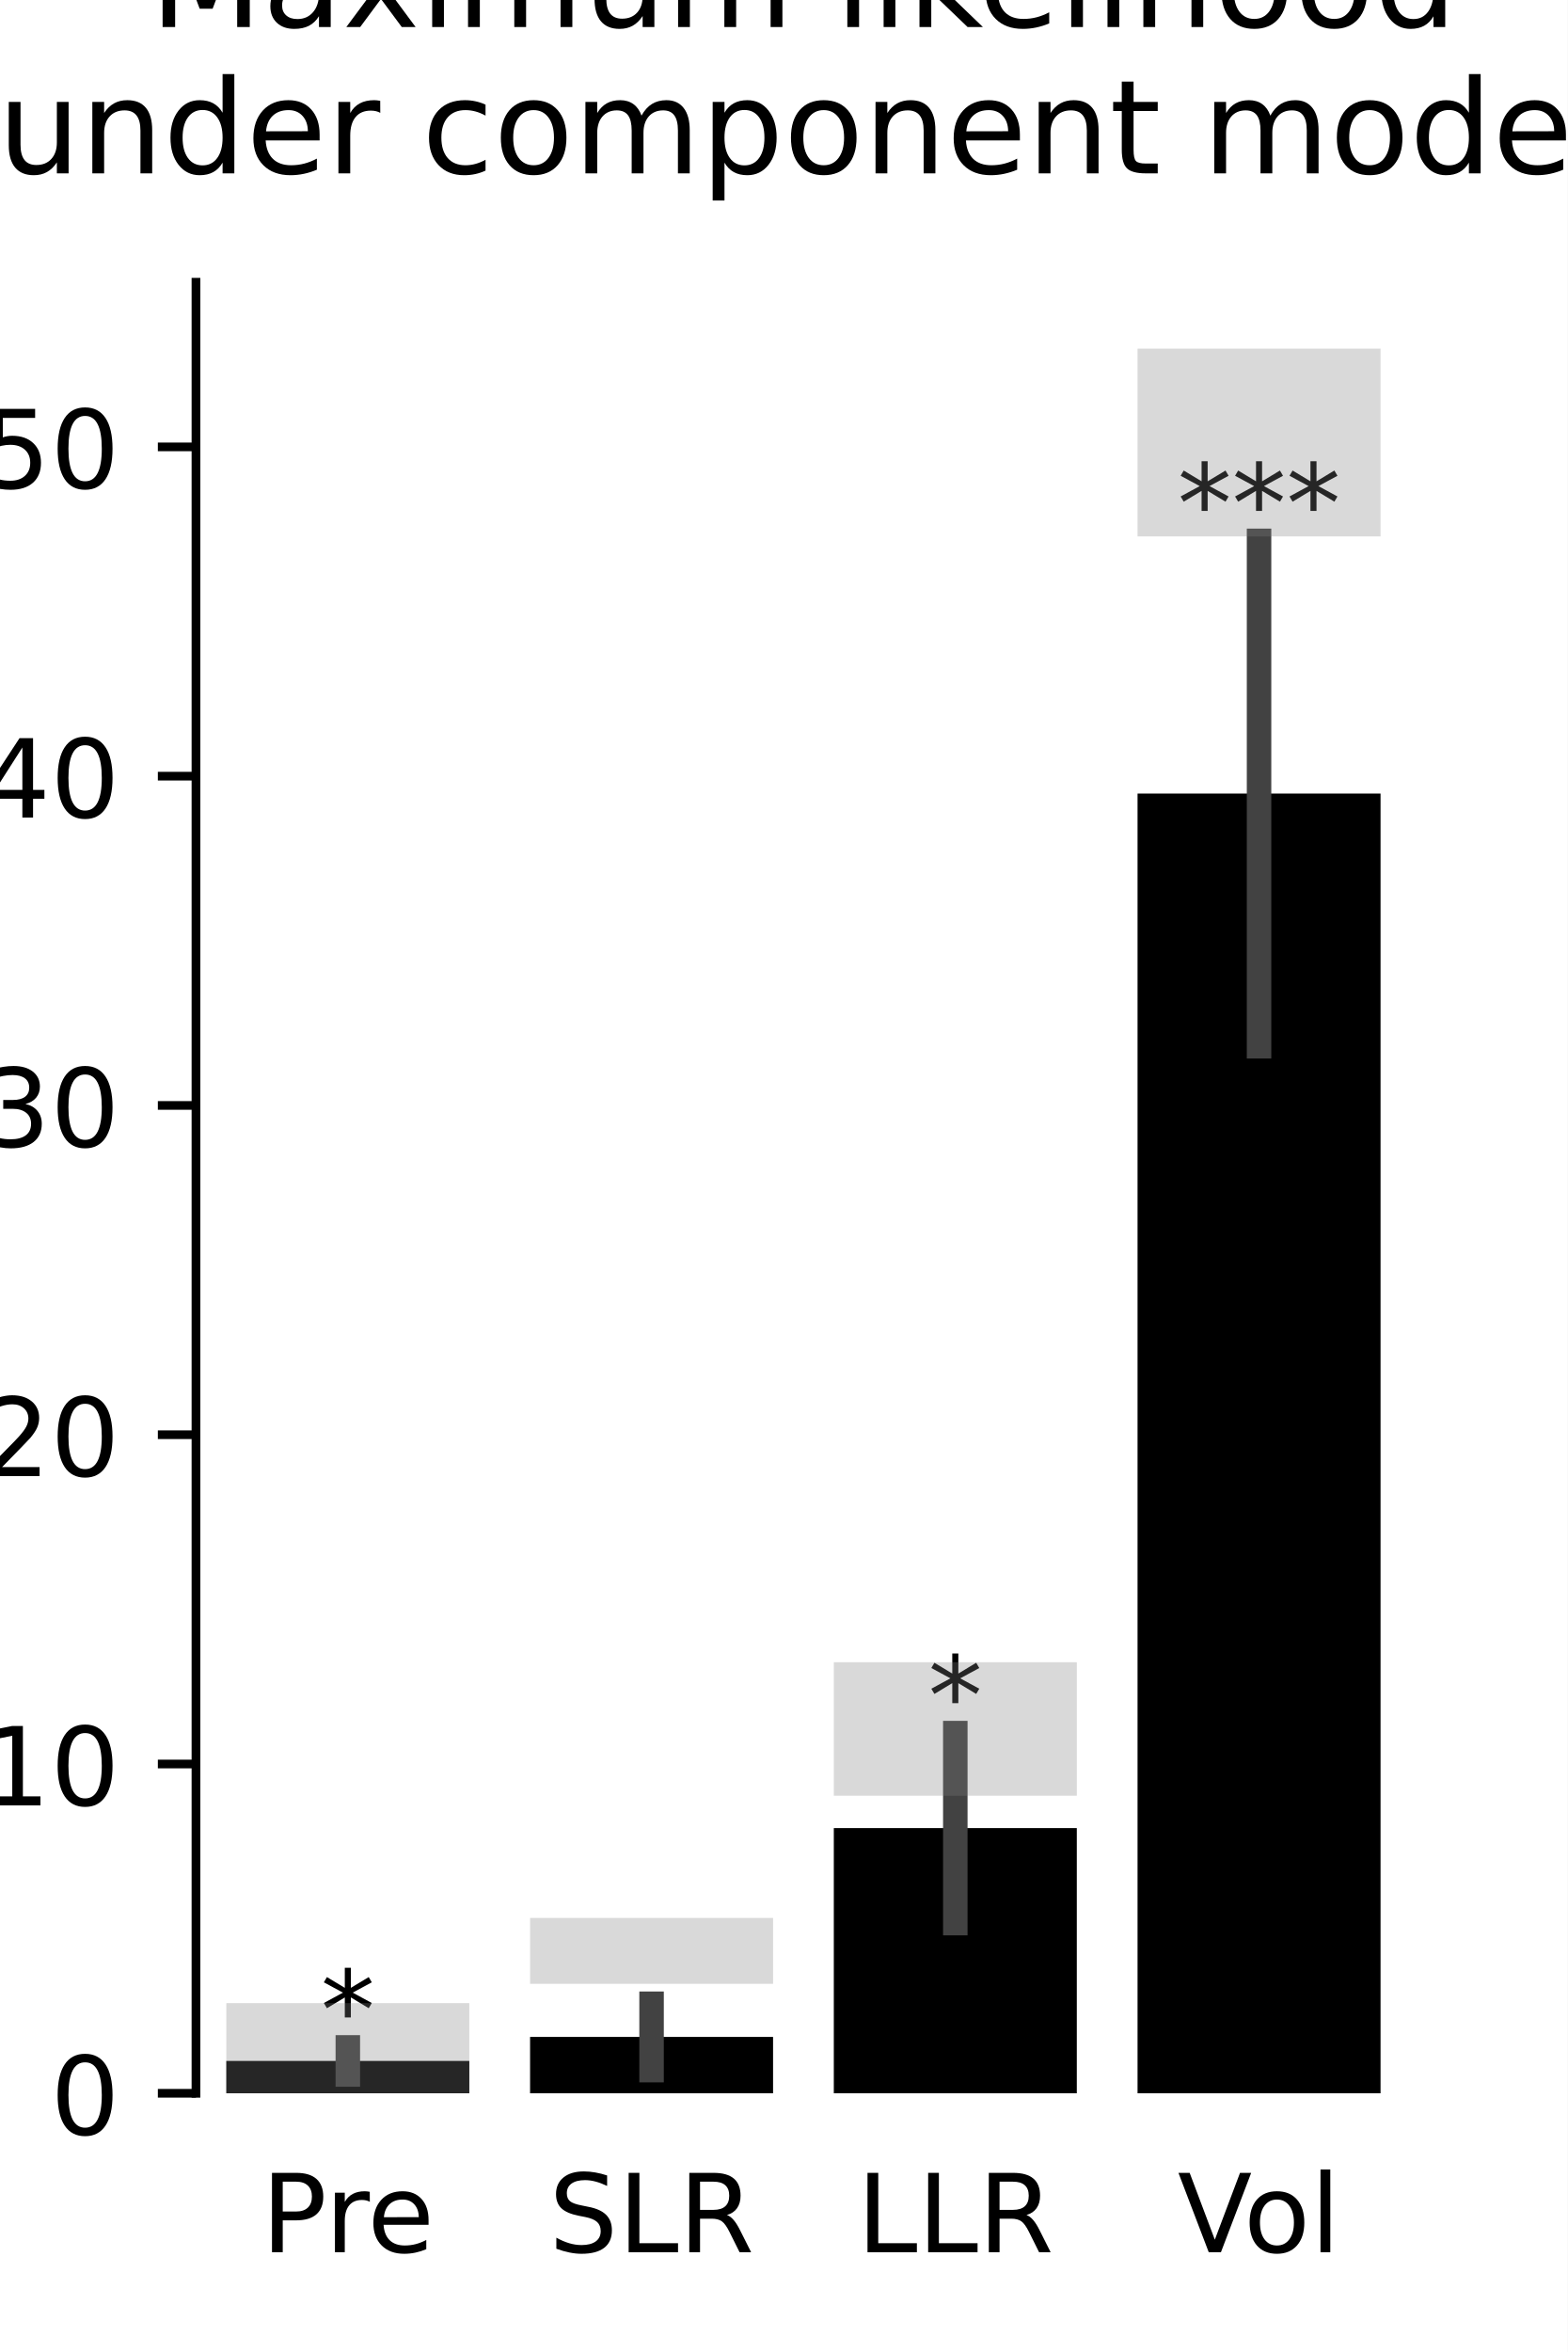
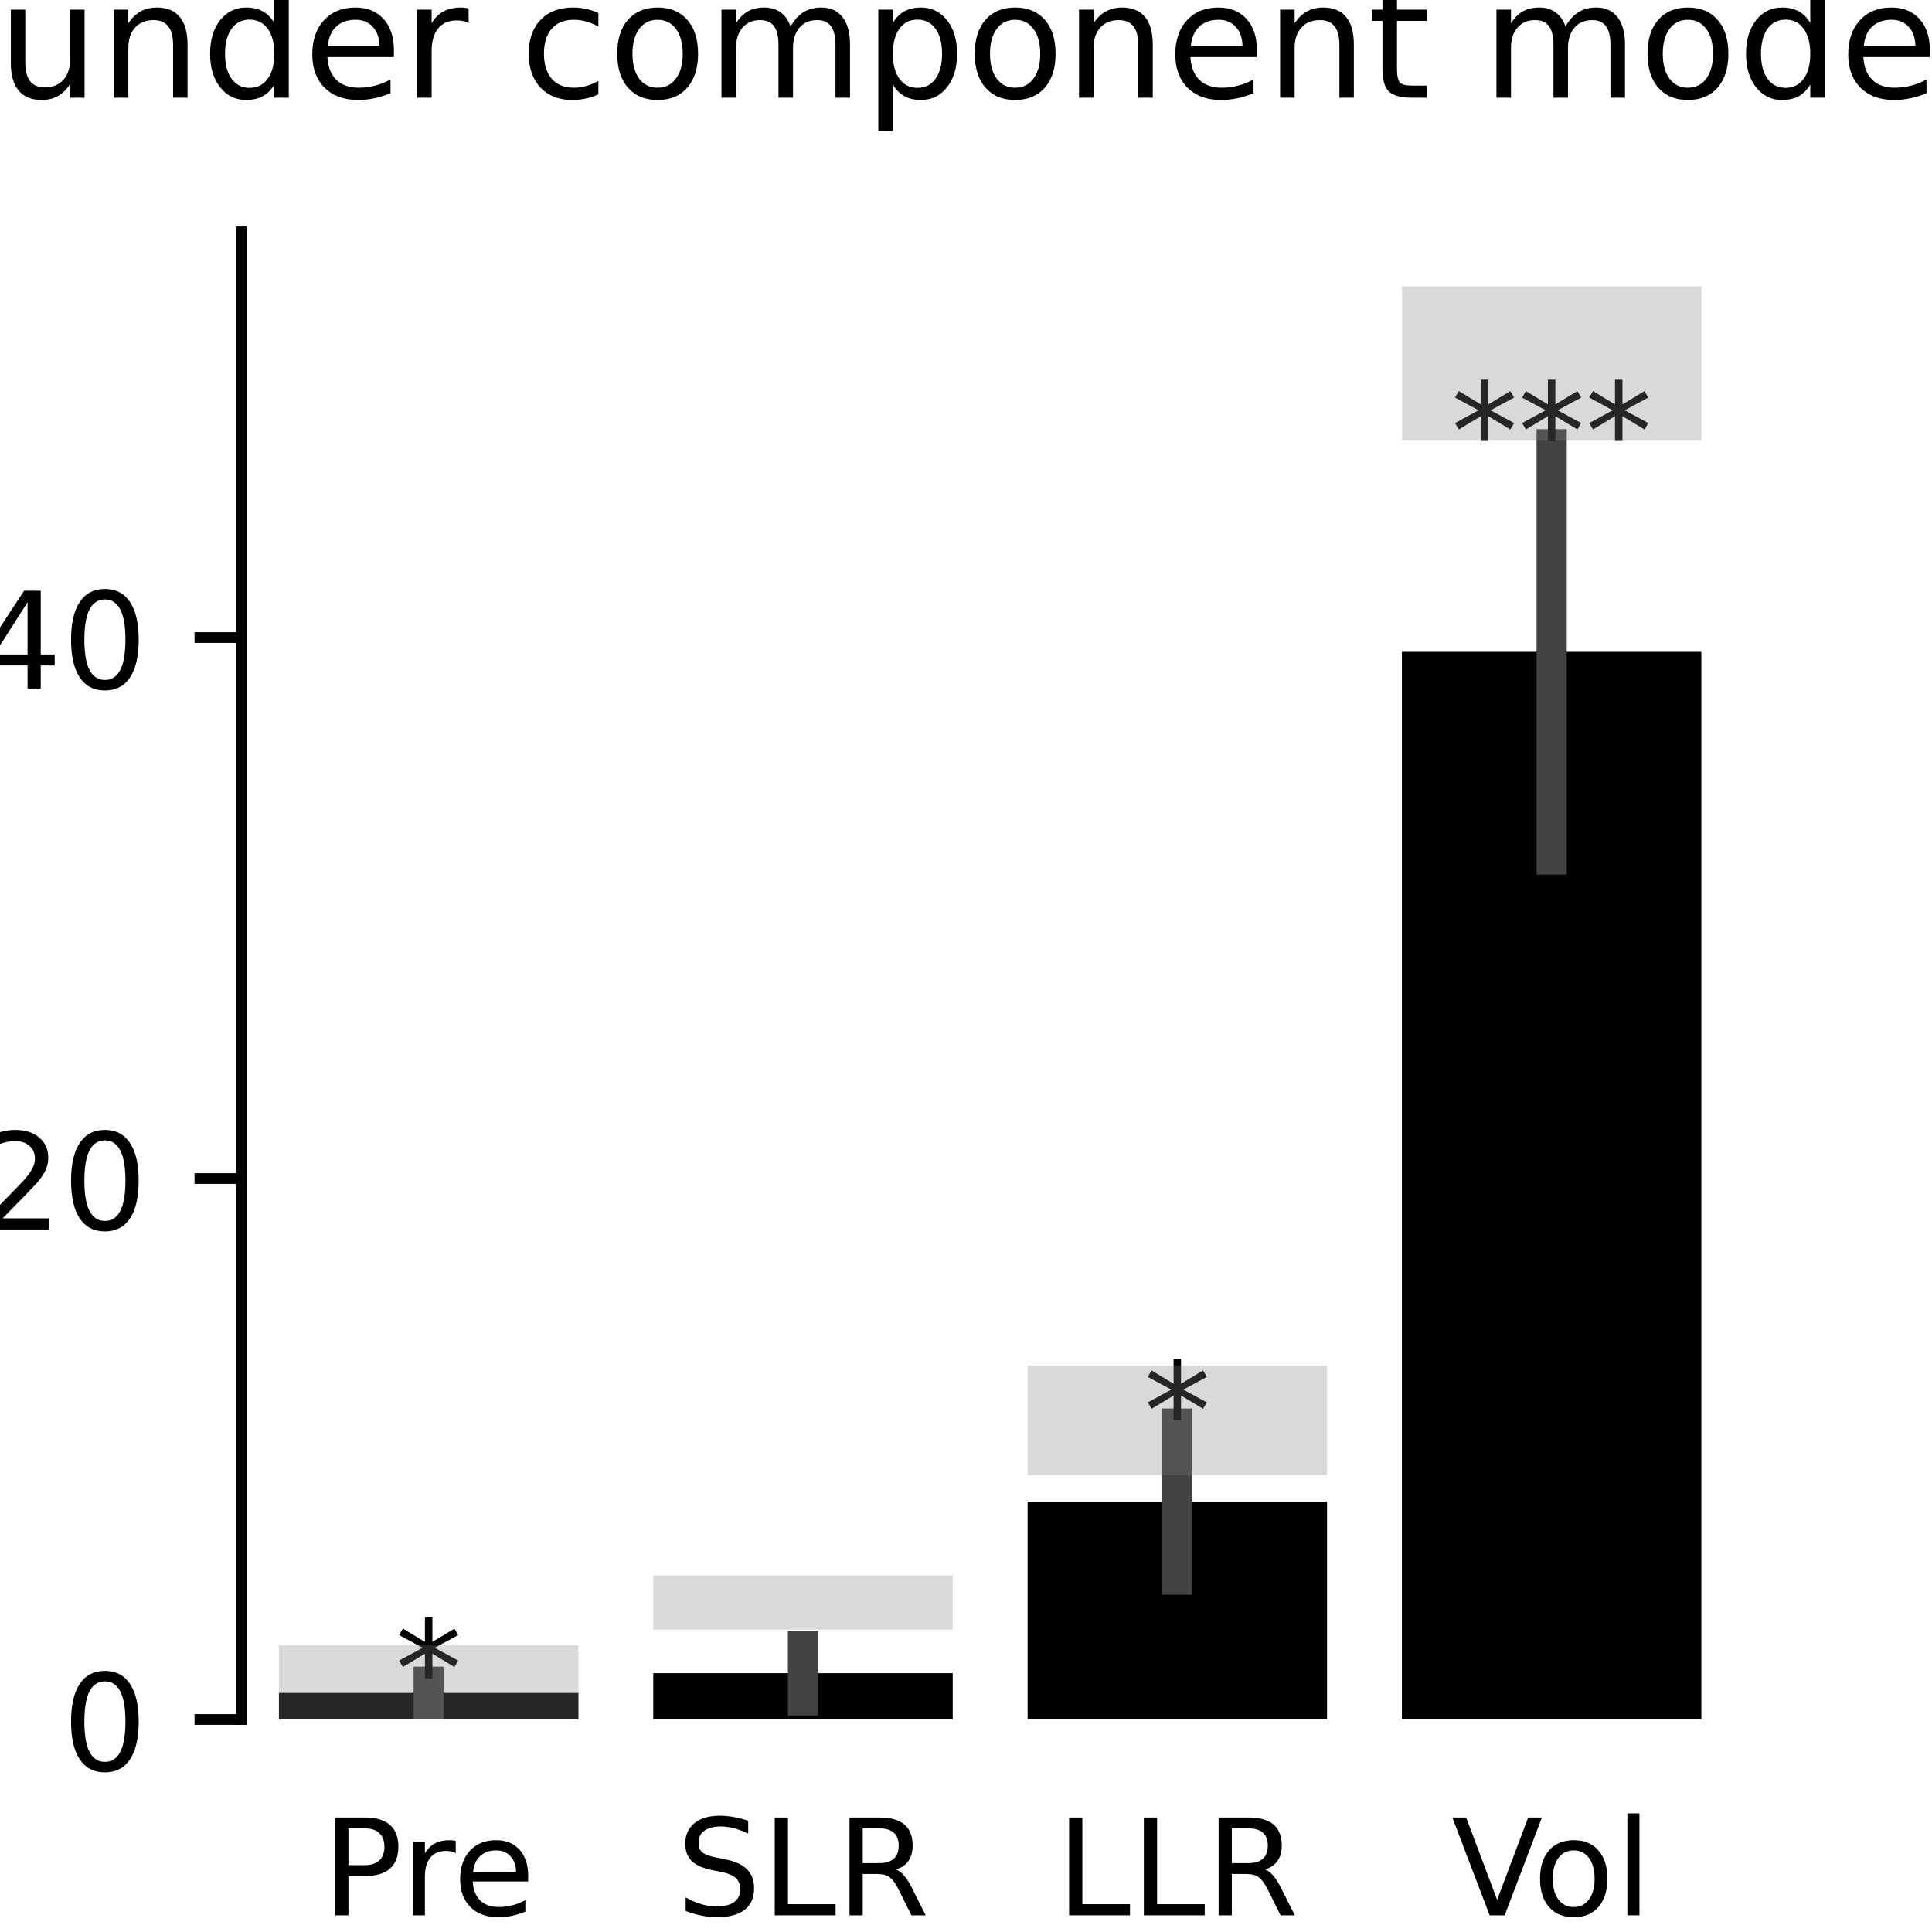
- <svg xmlns="http://www.w3.org/2000/svg" xmlns:xlink="http://www.w3.org/1999/xlink" width="144pt" height="216pt" viewBox="0 0 144 216" version="1.1">
+ <svg xmlns="http://www.w3.org/2000/svg" xmlns:xlink="http://www.w3.org/1999/xlink" width="144pt" height="144pt" viewBox="0 0 144 144" version="1.1">
  <defs>
    <style type="text/css">*{stroke-linejoin: round; stroke-linecap: butt}</style>
  </defs>
  <g id="figure_1">
    <g id="patch_1">
-       <path d="M 0 216  L 144 216  L 144 0  L 0 0  z " style="fill: #ffffff" />
+       <path d="M 0 144  L 144 144  L 144 0  L 0 0  z " style="fill: #ffffff" />
    </g>
    <g id="axes_1">
      <g id="patch_2">
-         <path d="M 18 192.24  L 129.6 192.24  L 129.6 25.92  L 18 25.92  z " style="fill: #ffffff" />
+         <path d="M 18 128.16  L 129.6 128.16  L 129.6 17.28  L 18 17.28  z " style="fill: #ffffff" />
      </g>
      <g id="patch_3">
-         <path d="M 20.79 192.24  L 43.11 192.24  L 43.11 189.27  L 20.79 189.27  z " clip-path="url(#p75a72fa72f)" />
+         <path d="M 20.79 128.16  L 43.11 128.16  L 43.11 126.18  L 20.79 126.18  z " clip-path="url(#p893d256f00)" />
      </g>
      <g id="patch_4">
-         <path d="M 48.69 192.24  L 71.01 192.24  L 71.01 187.064  L 48.69 187.064  z " clip-path="url(#p75a72fa72f)" />
+         <path d="M 48.69 128.16  L 71.01 128.16  L 71.01 124.71  L 48.69 124.71  z " clip-path="url(#p893d256f00)" />
      </g>
      <g id="patch_5">
-         <path d="M 76.59 192.24  L 98.91 192.24  L 98.91 167.885  L 76.59 167.885  z " clip-path="url(#p75a72fa72f)" />
+         <path d="M 76.59 128.16  L 98.91 128.16  L 98.91 111.924  L 76.59 111.924  z " clip-path="url(#p893d256f00)" />
      </g>
      <g id="patch_6">
-         <path d="M 104.49 192.24  L 126.81 192.24  L 126.81 72.878  L 104.49 72.878  z " clip-path="url(#p75a72fa72f)" />
+         <path d="M 104.49 128.16  L 126.81 128.16  L 126.81 48.585  L 104.49 48.585  z " clip-path="url(#p893d256f00)" />
      </g>
      <g id="matplotlib.axis_1">
        <g id="xtick_1">
          <g id="text_1">
-             <g transform="translate(24.00313 206.8384) scale(0.1 -0.1)">
+             <g transform="translate(24.00313 142.7584) scale(0.1 -0.1)">
              <defs>
                <path id="DejaVuSans-50" d="M 1259 4147  L 1259 2394  L 2053 2394  Q 2494 2394 2734 2622  Q 2975 2850 2975 3272  Q 2975 3691 2734 3919  Q 2494 4147 2053 4147  L 1259 4147  z M 628 4666  L 2053 4666  Q 2838 4666 3239 4311  Q 3641 3956 3641 3272  Q 3641 2581 3239 2228  Q 2838 1875 2053 1875  L 1259 1875  L 1259 0  L 628 0  L 628 4666  z " transform="scale(0.015625)" />
                <path id="DejaVuSans-72" d="M 2631 2963  Q 2534 3019 2420 3045  Q 2306 3072 2169 3072  Q 1681 3072 1420 2755  Q 1159 2438 1159 1844  L 1159 0  L 581 0  L 581 3500  L 1159 3500  L 1159 2956  Q 1341 3275 1631 3429  Q 1922 3584 2338 3584  Q 2397 3584 2469 3576  Q 2541 3569 2628 3553  L 2631 2963  z " transform="scale(0.015625)" />
                <path id="DejaVuSans-65" d="M 3597 1894  L 3597 1613  L 953 1613  Q 991 1019 1311 708  Q 1631 397 2203 397  Q 2534 397 2845 478  Q 3156 559 3463 722  L 3463 178  Q 3153 47 2828 -22  Q 2503 -91 2169 -91  Q 1331 -91 842 396  Q 353 884 353 1716  Q 353 2575 817 3079  Q 1281 3584 2069 3584  Q 2775 3584 3186 3129  Q 3597 2675 3597 1894  z M 3022 2063  Q 3016 2534 2758 2815  Q 2500 3097 2075 3097  Q 1594 3097 1305 2825  Q 1016 2553 972 2059  L 3022 2063  z " transform="scale(0.015625)" />
              </defs>
              <use xlink:href="#DejaVuSans-50" />
              <use xlink:href="#DejaVuSans-72" transform="translate(58.55273 0)" />
              <use xlink:href="#DejaVuSans-65" transform="translate(97.41602 0)" />
            </g>
          </g>
        </g>
        <g id="xtick_2">
          <g id="text_2">
-             <g transform="translate(50.41562 206.8384) scale(0.1 -0.1)">
+             <g transform="translate(50.41562 142.7584) scale(0.1 -0.1)">
              <defs>
                <path id="DejaVuSans-53" d="M 3425 4513  L 3425 3897  Q 3066 4069 2747 4153  Q 2428 4238 2131 4238  Q 1616 4238 1336 4038  Q 1056 3838 1056 3469  Q 1056 3159 1242 3001  Q 1428 2844 1947 2747  L 2328 2669  Q 3034 2534 3370 2195  Q 3706 1856 3706 1288  Q 3706 609 3251 259  Q 2797 -91 1919 -91  Q 1588 -91 1214 -16  Q 841 59 441 206  L 441 856  Q 825 641 1194 531  Q 1563 422 1919 422  Q 2459 422 2753 634  Q 3047 847 3047 1241  Q 3047 1584 2836 1778  Q 2625 1972 2144 2069  L 1759 2144  Q 1053 2284 737 2584  Q 422 2884 422 3419  Q 422 4038 858 4394  Q 1294 4750 2059 4750  Q 2388 4750 2728 4690  Q 3069 4631 3425 4513  z " transform="scale(0.015625)" />
                <path id="DejaVuSans-4c" d="M 628 4666  L 1259 4666  L 1259 531  L 3531 531  L 3531 0  L 628 0  L 628 4666  z " transform="scale(0.015625)" />
                <path id="DejaVuSans-52" d="M 2841 2188  Q 3044 2119 3236 1894  Q 3428 1669 3622 1275  L 4263 0  L 3584 0  L 2988 1197  Q 2756 1666 2539 1819  Q 2322 1972 1947 1972  L 1259 1972  L 1259 0  L 628 0  L 628 4666  L 2053 4666  Q 2853 4666 3247 4331  Q 3641 3997 3641 3322  Q 3641 2881 3436 2590  Q 3231 2300 2841 2188  z M 1259 4147  L 1259 2491  L 2053 2491  Q 2509 2491 2742 2702  Q 2975 2913 2975 3322  Q 2975 3731 2742 3939  Q 2509 4147 2053 4147  L 1259 4147  z " transform="scale(0.015625)" />
              </defs>
              <use xlink:href="#DejaVuSans-53" />
              <use xlink:href="#DejaVuSans-4c" transform="translate(63.47656 0)" />
              <use xlink:href="#DejaVuSans-52" transform="translate(119.1895 0)" />
            </g>
          </g>
        </g>
        <g id="xtick_3">
          <g id="text_3">
-             <g transform="translate(78.70391 206.8384) scale(0.1 -0.1)">
+             <g transform="translate(78.70391 142.7584) scale(0.1 -0.1)">
              <use xlink:href="#DejaVuSans-4c" />
              <use xlink:href="#DejaVuSans-4c" transform="translate(55.71289 0)" />
              <use xlink:href="#DejaVuSans-52" transform="translate(111.4258 0)" />
            </g>
          </g>
        </g>
        <g id="xtick_4">
          <g id="text_4">
-             <g transform="translate(108.1688 206.8384) scale(0.1 -0.1)">
+             <g transform="translate(108.1688 142.7584) scale(0.1 -0.1)">
              <defs>
                <path id="DejaVuSans-56" d="M 1831 0  L 50 4666  L 709 4666  L 2188 738  L 3669 4666  L 4325 4666  L 2547 0  L 1831 0  z " transform="scale(0.015625)" />
                <path id="DejaVuSans-6f" d="M 1959 3097  Q 1497 3097 1228 2736  Q 959 2375 959 1747  Q 959 1119 1226 758  Q 1494 397 1959 397  Q 2419 397 2687 759  Q 2956 1122 2956 1747  Q 2956 2369 2687 2733  Q 2419 3097 1959 3097  z M 1959 3584  Q 2709 3584 3137 3096  Q 3566 2609 3566 1747  Q 3566 888 3137 398  Q 2709 -91 1959 -91  Q 1206 -91 779 398  Q 353 888 353 1747  Q 353 2609 779 3096  Q 1206 3584 1959 3584  z " transform="scale(0.015625)" />
                <path id="DejaVuSans-6c" d="M 603 4863  L 1178 4863  L 1178 0  L 603 0  L 603 4863  z " transform="scale(0.015625)" />
              </defs>
              <use xlink:href="#DejaVuSans-56" />
              <use xlink:href="#DejaVuSans-6f" transform="translate(60.6582 0)" />
              <use xlink:href="#DejaVuSans-6c" transform="translate(121.8398 0)" />
            </g>
          </g>
        </g>
      </g>
      <g id="matplotlib.axis_2">
        <g id="ytick_1">
          <g id="line2d_1">
            <defs>
-               <path id="m1311a45d6e" d="M 0 0  L -3.5 0  " style="stroke: #000000; stroke-width: 0.8" />
+               <path id="m8b1f66bcbf" d="M 0 0  L -3.5 0  " style="stroke: #000000; stroke-width: 0.8" />
            </defs>
            <g>
-               <use xlink:href="#m1311a45d6e" x="18" y="192.24" style="stroke: #000000; stroke-width: 0.8" />
+               <use xlink:href="#m8b1f66bcbf" x="18" y="128.16" style="stroke: #000000; stroke-width: 0.8" />
            </g>
          </g>
          <g id="text_5">
-             <g transform="translate(4.6375 196.0392) scale(0.1 -0.1)">
+             <g transform="translate(4.6375 131.9592) scale(0.1 -0.1)">
              <defs>
                <path id="DejaVuSans-30" d="M 2034 4250  Q 1547 4250 1301 3770  Q 1056 3291 1056 2328  Q 1056 1369 1301 889  Q 1547 409 2034 409  Q 2525 409 2770 889  Q 3016 1369 3016 2328  Q 3016 3291 2770 3770  Q 2525 4250 2034 4250  z M 2034 4750  Q 2819 4750 3233 4129  Q 3647 3509 3647 2328  Q 3647 1150 3233 529  Q 2819 -91 2034 -91  Q 1250 -91 836 529  Q 422 1150 422 2328  Q 422 3509 836 4129  Q 1250 4750 2034 4750  z " transform="scale(0.015625)" />
              </defs>
              <use xlink:href="#DejaVuSans-30" />
            </g>
          </g>
        </g>
        <g id="ytick_2">
          <g id="line2d_2">
            <g>
-               <use xlink:href="#m1311a45d6e" x="18" y="162" style="stroke: #000000; stroke-width: 0.8" />
+               <use xlink:href="#m8b1f66bcbf" x="18" y="87.84" style="stroke: #000000; stroke-width: 0.8" />
            </g>
          </g>
          <g id="text_6">
-             <g transform="translate(-1.725 165.7992) scale(0.1 -0.1)">
-               <defs>
-                 <path id="DejaVuSans-31" d="M 794 531  L 1825 531  L 1825 4091  L 703 3866  L 703 4441  L 1819 4666  L 2450 4666  L 2450 531  L 3481 531  L 3481 0  L 794 0  L 794 531  z " transform="scale(0.015625)" />
-               </defs>
-               <use xlink:href="#DejaVuSans-31" />
+             <g transform="translate(-1.725 91.63922) scale(0.1 -0.1)">
+               <defs>
+                 <path id="DejaVuSans-32" d="M 1228 531  L 3431 531  L 3431 0  L 469 0  L 469 531  Q 828 903 1448 1529  Q 2069 2156 2228 2338  Q 2531 2678 2651 2914  Q 2772 3150 2772 3378  Q 2772 3750 2511 3984  Q 2250 4219 1831 4219  Q 1534 4219 1204 4116  Q 875 4013 500 3803  L 500 4441  Q 881 4594 1212 4672  Q 1544 4750 1819 4750  Q 2544 4750 2975 4387  Q 3406 4025 3406 3419  Q 3406 3131 3298 2873  Q 3191 2616 2906 2266  Q 2828 2175 2409 1742  Q 1991 1309 1228 531  z " transform="scale(0.015625)" />
+               </defs>
+               <use xlink:href="#DejaVuSans-32" />
              <use xlink:href="#DejaVuSans-30" transform="translate(63.62305 0)" />
            </g>
          </g>
        </g>
        <g id="ytick_3">
          <g id="line2d_3">
            <g>
-               <use xlink:href="#m1311a45d6e" x="18" y="131.76" style="stroke: #000000; stroke-width: 0.8" />
+               <use xlink:href="#m8b1f66bcbf" x="18" y="47.52" style="stroke: #000000; stroke-width: 0.8" />
            </g>
          </g>
          <g id="text_7">
-             <g transform="translate(-1.725 135.5592) scale(0.1 -0.1)">
-               <defs>
-                 <path id="DejaVuSans-32" d="M 1228 531  L 3431 531  L 3431 0  L 469 0  L 469 531  Q 828 903 1448 1529  Q 2069 2156 2228 2338  Q 2531 2678 2651 2914  Q 2772 3150 2772 3378  Q 2772 3750 2511 3984  Q 2250 4219 1831 4219  Q 1534 4219 1204 4116  Q 875 4013 500 3803  L 500 4441  Q 881 4594 1212 4672  Q 1544 4750 1819 4750  Q 2544 4750 2975 4387  Q 3406 4025 3406 3419  Q 3406 3131 3298 2873  Q 3191 2616 2906 2266  Q 2828 2175 2409 1742  Q 1991 1309 1228 531  z " transform="scale(0.015625)" />
-               </defs>
-               <use xlink:href="#DejaVuSans-32" />
-               <use xlink:href="#DejaVuSans-30" transform="translate(63.62305 0)" />
-             </g>
-           </g>
-         </g>
-         <g id="ytick_4">
-           <g id="line2d_4">
-             <g>
-               <use xlink:href="#m1311a45d6e" x="18" y="101.52" style="stroke: #000000; stroke-width: 0.8" />
-             </g>
-           </g>
-           <g id="text_8">
-             <g transform="translate(-1.725 105.3192) scale(0.1 -0.1)">
-               <defs>
-                 <path id="DejaVuSans-33" d="M 2597 2516  Q 3050 2419 3304 2112  Q 3559 1806 3559 1356  Q 3559 666 3084 287  Q 2609 -91 1734 -91  Q 1441 -91 1130 -33  Q 819 25 488 141  L 488 750  Q 750 597 1062 519  Q 1375 441 1716 441  Q 2309 441 2620 675  Q 2931 909 2931 1356  Q 2931 1769 2642 2001  Q 2353 2234 1838 2234  L 1294 2234  L 1294 2753  L 1863 2753  Q 2328 2753 2575 2939  Q 2822 3125 2822 3475  Q 2822 3834 2567 4026  Q 2313 4219 1838 4219  Q 1578 4219 1281 4162  Q 984 4106 628 3988  L 628 4550  Q 988 4650 1302 4700  Q 1616 4750 1894 4750  Q 2613 4750 3031 4423  Q 3450 4097 3450 3541  Q 3450 3153 3228 2886  Q 3006 2619 2597 2516  z " transform="scale(0.015625)" />
-               </defs>
-               <use xlink:href="#DejaVuSans-33" />
-               <use xlink:href="#DejaVuSans-30" transform="translate(63.62305 0)" />
-             </g>
-           </g>
-         </g>
-         <g id="ytick_5">
-           <g id="line2d_5">
-             <g>
-               <use xlink:href="#m1311a45d6e" x="18" y="71.28" style="stroke: #000000; stroke-width: 0.8" />
-             </g>
-           </g>
-           <g id="text_9">
-             <g transform="translate(-1.725 75.07922) scale(0.1 -0.1)">
+             <g transform="translate(-1.725 51.31922) scale(0.1 -0.1)">
              <defs>
                <path id="DejaVuSans-34" d="M 2419 4116  L 825 1625  L 2419 1625  L 2419 4116  z M 2253 4666  L 3047 4666  L 3047 1625  L 3713 1625  L 3713 1100  L 3047 1100  L 3047 0  L 2419 0  L 2419 1100  L 313 1100  L 313 1709  L 2253 4666  z " transform="scale(0.015625)" />
              </defs>
              <use xlink:href="#DejaVuSans-34" />
              <use xlink:href="#DejaVuSans-30" transform="translate(63.62305 0)" />
            </g>
          </g>
        </g>
-         <g id="ytick_6">
-           <g id="line2d_6">
-             <g>
-               <use xlink:href="#m1311a45d6e" x="18" y="41.04" style="stroke: #000000; stroke-width: 0.8" />
-             </g>
-           </g>
-           <g id="text_10">
-             <g transform="translate(-1.725 44.83922) scale(0.1 -0.1)">
-               <defs>
-                 <path id="DejaVuSans-35" d="M 691 4666  L 3169 4666  L 3169 4134  L 1269 4134  L 1269 2991  Q 1406 3038 1543 3061  Q 1681 3084 1819 3084  Q 2600 3084 3056 2656  Q 3513 2228 3513 1497  Q 3513 744 3044 326  Q 2575 -91 1722 -91  Q 1428 -91 1123 -41  Q 819 9 494 109  L 494 744  Q 775 591 1075 516  Q 1375 441 1709 441  Q 2250 441 2565 725  Q 2881 1009 2881 1497  Q 2881 1984 2565 2268  Q 2250 2553 1709 2553  Q 1456 2553 1204 2497  Q 953 2441 691 2322  L 691 4666  z " transform="scale(0.015625)" />
-               </defs>
-               <use xlink:href="#DejaVuSans-35" />
-               <use xlink:href="#DejaVuSans-30" transform="translate(63.62305 0)" />
-             </g>
-           </g>
-         </g>
-         <g id="text_11">
-           <g transform="translate(-7.804688 150.3573) rotate(-90) scale(0.1 -0.1)">
+         <g id="text_8">
+           <g transform="translate(-7.804688 113.9973) rotate(-90) scale(0.1 -0.1)">
            <defs>
              <path id="DejaVuSans-67" d="M 2906 1791  Q 2906 2416 2648 2759  Q 2391 3103 1925 3103  Q 1463 3103 1205 2759  Q 947 2416 947 1791  Q 947 1169 1205 825  Q 1463 481 1925 481  Q 2391 481 2648 825  Q 2906 1169 2906 1791  z M 3481 434  Q 3481 -459 3084 -895  Q 2688 -1331 1869 -1331  Q 1566 -1331 1297 -1286  Q 1028 -1241 775 -1147  L 775 -588  Q 1028 -725 1275 -790  Q 1522 -856 1778 -856  Q 2344 -856 2625 -561  Q 2906 -266 2906 331  L 2906 616  Q 2728 306 2450 153  Q 2172 0 1784 0  Q 1141 0 747 490  Q 353 981 353 1791  Q 353 2603 747 3093  Q 1141 3584 1784 3584  Q 2172 3584 2450 3431  Q 2728 3278 2906 2969  L 2906 3500  L 3481 3500  L 3481 434  z " transform="scale(0.015625)" />
              <path id="DejaVuSans-2d" d="M 313 2009  L 1997 2009  L 1997 1497  L 313 1497  L 313 2009  z " transform="scale(0.015625)" />
              <path id="DejaVuSans-42" d="M 1259 2228  L 1259 519  L 2272 519  Q 2781 519 3026 730  Q 3272 941 3272 1375  Q 3272 1813 3026 2020  Q 2781 2228 2272 2228  L 1259 2228  z M 1259 4147  L 1259 2741  L 2194 2741  Q 2656 2741 2882 2914  Q 3109 3088 3109 3444  Q 3109 3797 2882 3972  Q 2656 4147 2194 4147  L 1259 4147  z M 628 4666  L 2241 4666  Q 2963 4666 3353 4366  Q 3744 4066 3744 3513  Q 3744 3084 3544 2831  Q 3344 2578 2956 2516  Q 3422 2416 3680 2098  Q 3938 1781 3938 1306  Q 3938 681 3513 340  Q 3088 0 2303 0  L 628 0  L 628 4666  z " transform="scale(0.015625)" />
              <path id="DejaVuSans-61" d="M 2194 1759  Q 1497 1759 1228 1600  Q 959 1441 959 1056  Q 959 750 1161 570  Q 1363 391 1709 391  Q 2188 391 2477 730  Q 2766 1069 2766 1631  L 2766 1759  L 2194 1759  z M 3341 1997  L 3341 0  L 2766 0  L 2766 531  Q 2569 213 2275 61  Q 1981 -91 1556 -91  Q 1019 -91 701 211  Q 384 513 384 1019  Q 384 1609 779 1909  Q 1175 2209 1959 2209  L 2766 2209  L 2766 2266  Q 2766 2663 2505 2880  Q 2244 3097 1772 3097  Q 1472 3097 1187 3025  Q 903 2953 641 2809  L 641 3341  Q 956 3463 1253 3523  Q 1550 3584 1831 3584  Q 2591 3584 2966 3190  Q 3341 2797 3341 1997  z " transform="scale(0.015625)" />
              <path id="DejaVuSans-79" d="M 2059 -325  Q 1816 -950 1584 -1140  Q 1353 -1331 966 -1331  L 506 -1331  L 506 -850  L 844 -850  Q 1081 -850 1212 -737  Q 1344 -625 1503 -206  L 1606 56  L 191 3500  L 800 3500  L 1894 763  L 2988 3500  L 3597 3500  L 2059 -325  z " transform="scale(0.015625)" />
              <path id="DejaVuSans-73" d="M 2834 3397  L 2834 2853  Q 2591 2978 2328 3040  Q 2066 3103 1784 3103  Q 1356 3103 1142 2972  Q 928 2841 928 2578  Q 928 2378 1081 2264  Q 1234 2150 1697 2047  L 1894 2003  Q 2506 1872 2764 1633  Q 3022 1394 3022 966  Q 3022 478 2636 193  Q 2250 -91 1575 -91  Q 1294 -91 989 -36  Q 684 19 347 128  L 347 722  Q 666 556 975 473  Q 1284 391 1588 391  Q 1994 391 2212 530  Q 2431 669 2431 922  Q 2431 1156 2273 1281  Q 2116 1406 1581 1522  L 1381 1569  Q 847 1681 609 1914  Q 372 2147 372 2553  Q 372 3047 722 3315  Q 1072 3584 1716 3584  Q 2034 3584 2315 3537  Q 2597 3491 2834 3397  z " transform="scale(0.015625)" />
              <path id="DejaVuSans-20" transform="scale(0.015625)" />
              <path id="DejaVuSans-46" d="M 628 4666  L 3309 4666  L 3309 4134  L 1259 4134  L 1259 2759  L 3109 2759  L 3109 2228  L 1259 2228  L 1259 0  L 628 0  L 628 4666  z " transform="scale(0.015625)" />
              <path id="DejaVuSans-63" d="M 3122 3366  L 3122 2828  Q 2878 2963 2633 3030  Q 2388 3097 2138 3097  Q 1578 3097 1268 2742  Q 959 2388 959 1747  Q 959 1106 1268 751  Q 1578 397 2138 397  Q 2388 397 2633 464  Q 2878 531 3122 666  L 3122 134  Q 2881 22 2623 -34  Q 2366 -91 2075 -91  Q 1284 -91 818 406  Q 353 903 353 1747  Q 353 2603 823 3093  Q 1294 3584 2113 3584  Q 2378 3584 2631 3529  Q 2884 3475 3122 3366  z " transform="scale(0.015625)" />
              <path id="DejaVuSans-74" d="M 1172 4494  L 1172 3500  L 2356 3500  L 2356 3053  L 1172 3053  L 1172 1153  Q 1172 725 1289 603  Q 1406 481 1766 481  L 2356 481  L 2356 0  L 1766 0  Q 1100 0 847 248  Q 594 497 594 1153  L 594 3053  L 172 3053  L 172 3500  L 594 3500  L 594 4494  L 1172 4494  z " transform="scale(0.015625)" />
            </defs>
            <use xlink:href="#DejaVuSans-6c" />
            <use xlink:href="#DejaVuSans-6f" transform="translate(27.7832 0)" />
            <use xlink:href="#DejaVuSans-67" transform="translate(88.96484 0)" />
            <use xlink:href="#DejaVuSans-2d" transform="translate(152.4414 0)" />
            <use xlink:href="#DejaVuSans-42" transform="translate(184.9004 0)" />
            <use xlink:href="#DejaVuSans-61" transform="translate(253.5039 0)" />
            <use xlink:href="#DejaVuSans-79" transform="translate(314.7832 0)" />
            <use xlink:href="#DejaVuSans-65" transform="translate(373.9629 0)" />
            <use xlink:href="#DejaVuSans-73" transform="translate(435.4863 0)" />
            <use xlink:href="#DejaVuSans-20" transform="translate(487.5859 0)" />
            <use xlink:href="#DejaVuSans-46" transform="translate(519.373 0)" />
            <use xlink:href="#DejaVuSans-61" transform="translate(567.7676 0)" />
            <use xlink:href="#DejaVuSans-63" transform="translate(629.0469 0)" />
            <use xlink:href="#DejaVuSans-74" transform="translate(684.0273 0)" />
            <use xlink:href="#DejaVuSans-6f" transform="translate(723.2363 0)" />
            <use xlink:href="#DejaVuSans-72" transform="translate(784.418 0)" />
          </g>
        </g>
      </g>
+       <g id="line2d_4">
+         <path d="M 31.95 127.01  L 31.95 125.35  " clip-path="url(#p893d256f00)" style="fill: none; stroke: #424242; stroke-width: 2.25; stroke-linecap: square" />
+       </g>
+       <g id="line2d_5">
+         <path d="M 59.85 126.74  L 59.85 122.679  " clip-path="url(#p893d256f00)" style="fill: none; stroke: #424242; stroke-width: 2.25; stroke-linecap: square" />
+       </g>
+       <g id="line2d_6">
+         <path d="M 87.75 117.739  L 87.75 106.108  " clip-path="url(#p893d256f00)" style="fill: none; stroke: #424242; stroke-width: 2.25; stroke-linecap: square" />
+       </g>
      <g id="line2d_7">
-         <path d="M 31.95 190.515  L 31.95 188.026  " clip-path="url(#p75a72fa72f)" style="fill: none; stroke: #424242; stroke-width: 2.25; stroke-linecap: square" />
-       </g>
-       <g id="line2d_8">
-         <path d="M 59.85 190.11  L 59.85 184.019  " clip-path="url(#p75a72fa72f)" style="fill: none; stroke: #424242; stroke-width: 2.25; stroke-linecap: square" />
-       </g>
-       <g id="line2d_9">
-         <path d="M 87.75 176.609  L 87.75 159.162  " clip-path="url(#p75a72fa72f)" style="fill: none; stroke: #424242; stroke-width: 2.25; stroke-linecap: square" />
-       </g>
-       <g id="line2d_10">
-         <path d="M 115.65 96.087  L 115.65 49.67  " clip-path="url(#p75a72fa72f)" style="fill: none; stroke: #424242; stroke-width: 2.25; stroke-linecap: square" />
+         <path d="M 115.65 64.058  L 115.65 33.113  " clip-path="url(#p893d256f00)" style="fill: none; stroke: #424242; stroke-width: 2.25; stroke-linecap: square" />
      </g>
      <g id="patch_7">
-         <path d="M 18 192.24  L 18 25.92  " style="fill: none; stroke: #000000; stroke-width: 0.8; stroke-linejoin: miter; stroke-linecap: square" />
-       </g>
-       <g id="text_12">
-         <g transform="translate(29.45 188.139) scale(0.1 -0.1)">
+         <path d="M 18 128.16  L 18 17.28  " style="fill: none; stroke: #000000; stroke-width: 0.8; stroke-linejoin: miter; stroke-linecap: square" />
+       </g>
+       <g id="text_9">
+         <g transform="translate(29.45 127.9588) scale(0.1 -0.1)">
          <defs>
            <path id="DejaVuSans-2a" d="M 3009 3897  L 1888 3291  L 3009 2681  L 2828 2375  L 1778 3009  L 1778 1831  L 1422 1831  L 1422 3009  L 372 2375  L 191 2681  L 1313 3291  L 191 3897  L 372 4206  L 1422 3572  L 1422 4750  L 1778 4750  L 1778 3572  L 2828 4206  L 3009 3897  z " transform="scale(0.015625)" />
          </defs>
          <use xlink:href="#DejaVuSans-2a" />
        </g>
      </g>
-       <g id="text_13">
-         <g transform="translate(85.25 159.275) scale(0.1 -0.1)">
+       <g id="text_10">
+         <g transform="translate(85.25 108.7162) scale(0.1 -0.1)">
          <use xlink:href="#DejaVuSans-2a" />
        </g>
      </g>
-       <g id="text_14">
-         <g transform="translate(108.15 49.78329) scale(0.1 -0.1)">
+       <g id="text_11">
+         <g transform="translate(108.15 35.72167) scale(0.1 -0.1)">
          <use xlink:href="#DejaVuSans-2a" />
          <use xlink:href="#DejaVuSans-2a" transform="translate(50 0)" />
          <use xlink:href="#DejaVuSans-2a" transform="translate(100 0)" />
        </g>
      </g>
-       <g id="text_15">
-         <g transform="translate(13.75969 2.482625) scale(0.12 -0.12)">
+       <g id="text_12">
+         <g transform="translate(13.75969 -6.157375) scale(0.12 -0.12)">
          <defs>
            <path id="DejaVuSans-4d" d="M 628 4666  L 1569 4666  L 2759 1491  L 3956 4666  L 4897 4666  L 4897 0  L 4281 0  L 4281 4097  L 3078 897  L 2444 897  L 1241 4097  L 1241 0  L 628 0  L 628 4666  z " transform="scale(0.015625)" />
            <path id="DejaVuSans-78" d="M 3513 3500  L 2247 1797  L 3578 0  L 2900 0  L 1881 1375  L 863 0  L 184 0  L 1544 1831  L 300 3500  L 978 3500  L 1906 2253  L 2834 3500  L 3513 3500  z " transform="scale(0.015625)" />
            <path id="DejaVuSans-69" d="M 603 3500  L 1178 3500  L 1178 0  L 603 0  L 603 3500  z M 603 4863  L 1178 4863  L 1178 4134  L 603 4134  L 603 4863  z " transform="scale(0.015625)" />
            <path id="DejaVuSans-6d" d="M 3328 2828  Q 3544 3216 3844 3400  Q 4144 3584 4550 3584  Q 5097 3584 5394 3201  Q 5691 2819 5691 2113  L 5691 0  L 5113 0  L 5113 2094  Q 5113 2597 4934 2840  Q 4756 3084 4391 3084  Q 3944 3084 3684 2787  Q 3425 2491 3425 1978  L 3425 0  L 2847 0  L 2847 2094  Q 2847 2600 2669 2842  Q 2491 3084 2119 3084  Q 1678 3084 1418 2786  Q 1159 2488 1159 1978  L 1159 0  L 581 0  L 581 3500  L 1159 3500  L 1159 2956  Q 1356 3278 1631 3431  Q 1906 3584 2284 3584  Q 2666 3584 2933 3390  Q 3200 3197 3328 2828  z " transform="scale(0.015625)" />
            <path id="DejaVuSans-75" d="M 544 1381  L 544 3500  L 1119 3500  L 1119 1403  Q 1119 906 1312 657  Q 1506 409 1894 409  Q 2359 409 2629 706  Q 2900 1003 2900 1516  L 2900 3500  L 3475 3500  L 3475 0  L 2900 0  L 2900 538  Q 2691 219 2414 64  Q 2138 -91 1772 -91  Q 1169 -91 856 284  Q 544 659 544 1381  z M 1991 3584  L 1991 3584  z " transform="scale(0.015625)" />
            <path id="DejaVuSans-6b" d="M 581 4863  L 1159 4863  L 1159 1991  L 2875 3500  L 3609 3500  L 1753 1863  L 3688 0  L 2938 0  L 1159 1709  L 1159 0  L 581 0  L 581 4863  z " transform="scale(0.015625)" />
            <path id="DejaVuSans-68" d="M 3513 2113  L 3513 0  L 2938 0  L 2938 2094  Q 2938 2591 2744 2837  Q 2550 3084 2163 3084  Q 1697 3084 1428 2787  Q 1159 2491 1159 1978  L 1159 0  L 581 0  L 581 4863  L 1159 4863  L 1159 2956  Q 1366 3272 1645 3428  Q 1925 3584 2291 3584  Q 2894 3584 3203 3211  Q 3513 2838 3513 2113  z " transform="scale(0.015625)" />
            <path id="DejaVuSans-64" d="M 2906 2969  L 2906 4863  L 3481 4863  L 3481 0  L 2906 0  L 2906 525  Q 2725 213 2448 61  Q 2172 -91 1784 -91  Q 1150 -91 751 415  Q 353 922 353 1747  Q 353 2572 751 3078  Q 1150 3584 1784 3584  Q 2172 3584 2448 3432  Q 2725 3281 2906 2969  z M 947 1747  Q 947 1113 1208 752  Q 1469 391 1925 391  Q 2381 391 2643 752  Q 2906 1113 2906 1747  Q 2906 2381 2643 2742  Q 2381 3103 1925 3103  Q 1469 3103 1208 2742  Q 947 2381 947 1747  z " transform="scale(0.015625)" />
          </defs>
          <use xlink:href="#DejaVuSans-4d" />
          <use xlink:href="#DejaVuSans-61" transform="translate(86.2793 0)" />
          <use xlink:href="#DejaVuSans-78" transform="translate(147.5586 0)" />
          <use xlink:href="#DejaVuSans-69" transform="translate(206.7383 0)" />
          <use xlink:href="#DejaVuSans-6d" transform="translate(234.5215 0)" />
          <use xlink:href="#DejaVuSans-75" transform="translate(331.9336 0)" />
          <use xlink:href="#DejaVuSans-6d" transform="translate(395.3125 0)" />
          <use xlink:href="#DejaVuSans-20" transform="translate(492.7246 0)" />
          <use xlink:href="#DejaVuSans-6c" transform="translate(524.5117 0)" />
          <use xlink:href="#DejaVuSans-69" transform="translate(552.2949 0)" />
          <use xlink:href="#DejaVuSans-6b" transform="translate(580.0781 0)" />
          <use xlink:href="#DejaVuSans-65" transform="translate(634.3633 0)" />
          <use xlink:href="#DejaVuSans-6c" transform="translate(695.8867 0)" />
          <use xlink:href="#DejaVuSans-69" transform="translate(723.6699 0)" />
          <use xlink:href="#DejaVuSans-68" transform="translate(751.4531 0)" />
          <use xlink:href="#DejaVuSans-6f" transform="translate(814.832 0)" />
          <use xlink:href="#DejaVuSans-6f" transform="translate(876.0137 0)" />
          <use xlink:href="#DejaVuSans-64" transform="translate(937.1953 0)" />
        </g>
-         <g transform="translate(-0.21375 15.92) scale(0.12 -0.12)">
+         <g transform="translate(-0.21375 7.28) scale(0.12 -0.12)">
          <defs>
            <path id="DejaVuSans-6e" d="M 3513 2113  L 3513 0  L 2938 0  L 2938 2094  Q 2938 2591 2744 2837  Q 2550 3084 2163 3084  Q 1697 3084 1428 2787  Q 1159 2491 1159 1978  L 1159 0  L 581 0  L 581 3500  L 1159 3500  L 1159 2956  Q 1366 3272 1645 3428  Q 1925 3584 2291 3584  Q 2894 3584 3203 3211  Q 3513 2838 3513 2113  z " transform="scale(0.015625)" />
            <path id="DejaVuSans-70" d="M 1159 525  L 1159 -1331  L 581 -1331  L 581 3500  L 1159 3500  L 1159 2969  Q 1341 3281 1617 3432  Q 1894 3584 2278 3584  Q 2916 3584 3314 3078  Q 3713 2572 3713 1747  Q 3713 922 3314 415  Q 2916 -91 2278 -91  Q 1894 -91 1617 61  Q 1341 213 1159 525  z M 3116 1747  Q 3116 2381 2855 2742  Q 2594 3103 2138 3103  Q 1681 3103 1420 2742  Q 1159 2381 1159 1747  Q 1159 1113 1420 752  Q 1681 391 2138 391  Q 2594 391 2855 752  Q 3116 1113 3116 1747  z " transform="scale(0.015625)" />
          </defs>
          <use xlink:href="#DejaVuSans-75" />
          <use xlink:href="#DejaVuSans-6e" transform="translate(63.37891 0)" />
          <use xlink:href="#DejaVuSans-64" transform="translate(126.7578 0)" />
          <use xlink:href="#DejaVuSans-65" transform="translate(190.2344 0)" />
          <use xlink:href="#DejaVuSans-72" transform="translate(251.7578 0)" />
          <use xlink:href="#DejaVuSans-20" transform="translate(292.8711 0)" />
          <use xlink:href="#DejaVuSans-63" transform="translate(324.6582 0)" />
          <use xlink:href="#DejaVuSans-6f" transform="translate(379.6387 0)" />
          <use xlink:href="#DejaVuSans-6d" transform="translate(440.8203 0)" />
          <use xlink:href="#DejaVuSans-70" transform="translate(538.2324 0)" />
          <use xlink:href="#DejaVuSans-6f" transform="translate(601.709 0)" />
          <use xlink:href="#DejaVuSans-6e" transform="translate(662.8906 0)" />
          <use xlink:href="#DejaVuSans-65" transform="translate(726.2695 0)" />
          <use xlink:href="#DejaVuSans-6e" transform="translate(787.793 0)" />
          <use xlink:href="#DejaVuSans-74" transform="translate(851.1719 0)" />
          <use xlink:href="#DejaVuSans-20" transform="translate(890.3809 0)" />
          <use xlink:href="#DejaVuSans-6d" transform="translate(922.168 0)" />
          <use xlink:href="#DejaVuSans-6f" transform="translate(1019.58 0)" />
          <use xlink:href="#DejaVuSans-64" transform="translate(1080.762 0)" />
          <use xlink:href="#DejaVuSans-65" transform="translate(1144.238 0)" />
          <use xlink:href="#DejaVuSans-6c" transform="translate(1205.762 0)" />
        </g>
      </g>
      <g id="patch_8">
-         <path d="M 20.79 192.459  L 43.11 192.459  L 43.11 183.961  L 20.79 183.961  z " clip-path="url(#p75a72fa72f)" style="fill: #808080; opacity: 0.3" />
+         <path d="M 20.79 128.306  L 43.11 128.306  L 43.11 122.641  L 20.79 122.641  z " clip-path="url(#p893d256f00)" style="fill: #808080; opacity: 0.3" />
      </g>
      <g id="patch_9">
-         <path d="M 48.69 182.189  L 71.01 182.189  L 71.01 176.137  L 48.69 176.137  z " clip-path="url(#p75a72fa72f)" style="fill: #808080; opacity: 0.3" />
+         <path d="M 48.69 121.459  L 71.01 121.459  L 71.01 117.425  L 48.69 117.425  z " clip-path="url(#p893d256f00)" style="fill: #808080; opacity: 0.3" />
      </g>
      <g id="patch_10">
-         <path d="M 76.59 164.914  L 98.91 164.914  L 98.91 152.653  L 76.59 152.653  z " clip-path="url(#p75a72fa72f)" style="fill: #808080; opacity: 0.3" />
+         <path d="M 76.59 109.943  L 98.91 109.943  L 98.91 101.769  L 76.59 101.769  z " clip-path="url(#p893d256f00)" style="fill: #808080; opacity: 0.3" />
      </g>
      <g id="patch_11">
-         <path d="M 104.49 49.263  L 126.81 49.263  L 126.81 32.018  L 104.49 32.018  z " clip-path="url(#p75a72fa72f)" style="fill: #808080; opacity: 0.3" />
+         <path d="M 104.49 32.842  L 126.81 32.842  L 126.81 21.346  L 104.49 21.346  z " clip-path="url(#p893d256f00)" style="fill: #808080; opacity: 0.3" />
      </g>
    </g>
  </g>
  <defs>
-     <clipPath id="p75a72fa72f">
-       <rect x="18" y="25.92" width="111.6" height="166.32" />
+     <clipPath id="p893d256f00">
+       <rect x="18" y="17.28" width="111.6" height="110.88" />
    </clipPath>
  </defs>
</svg>
